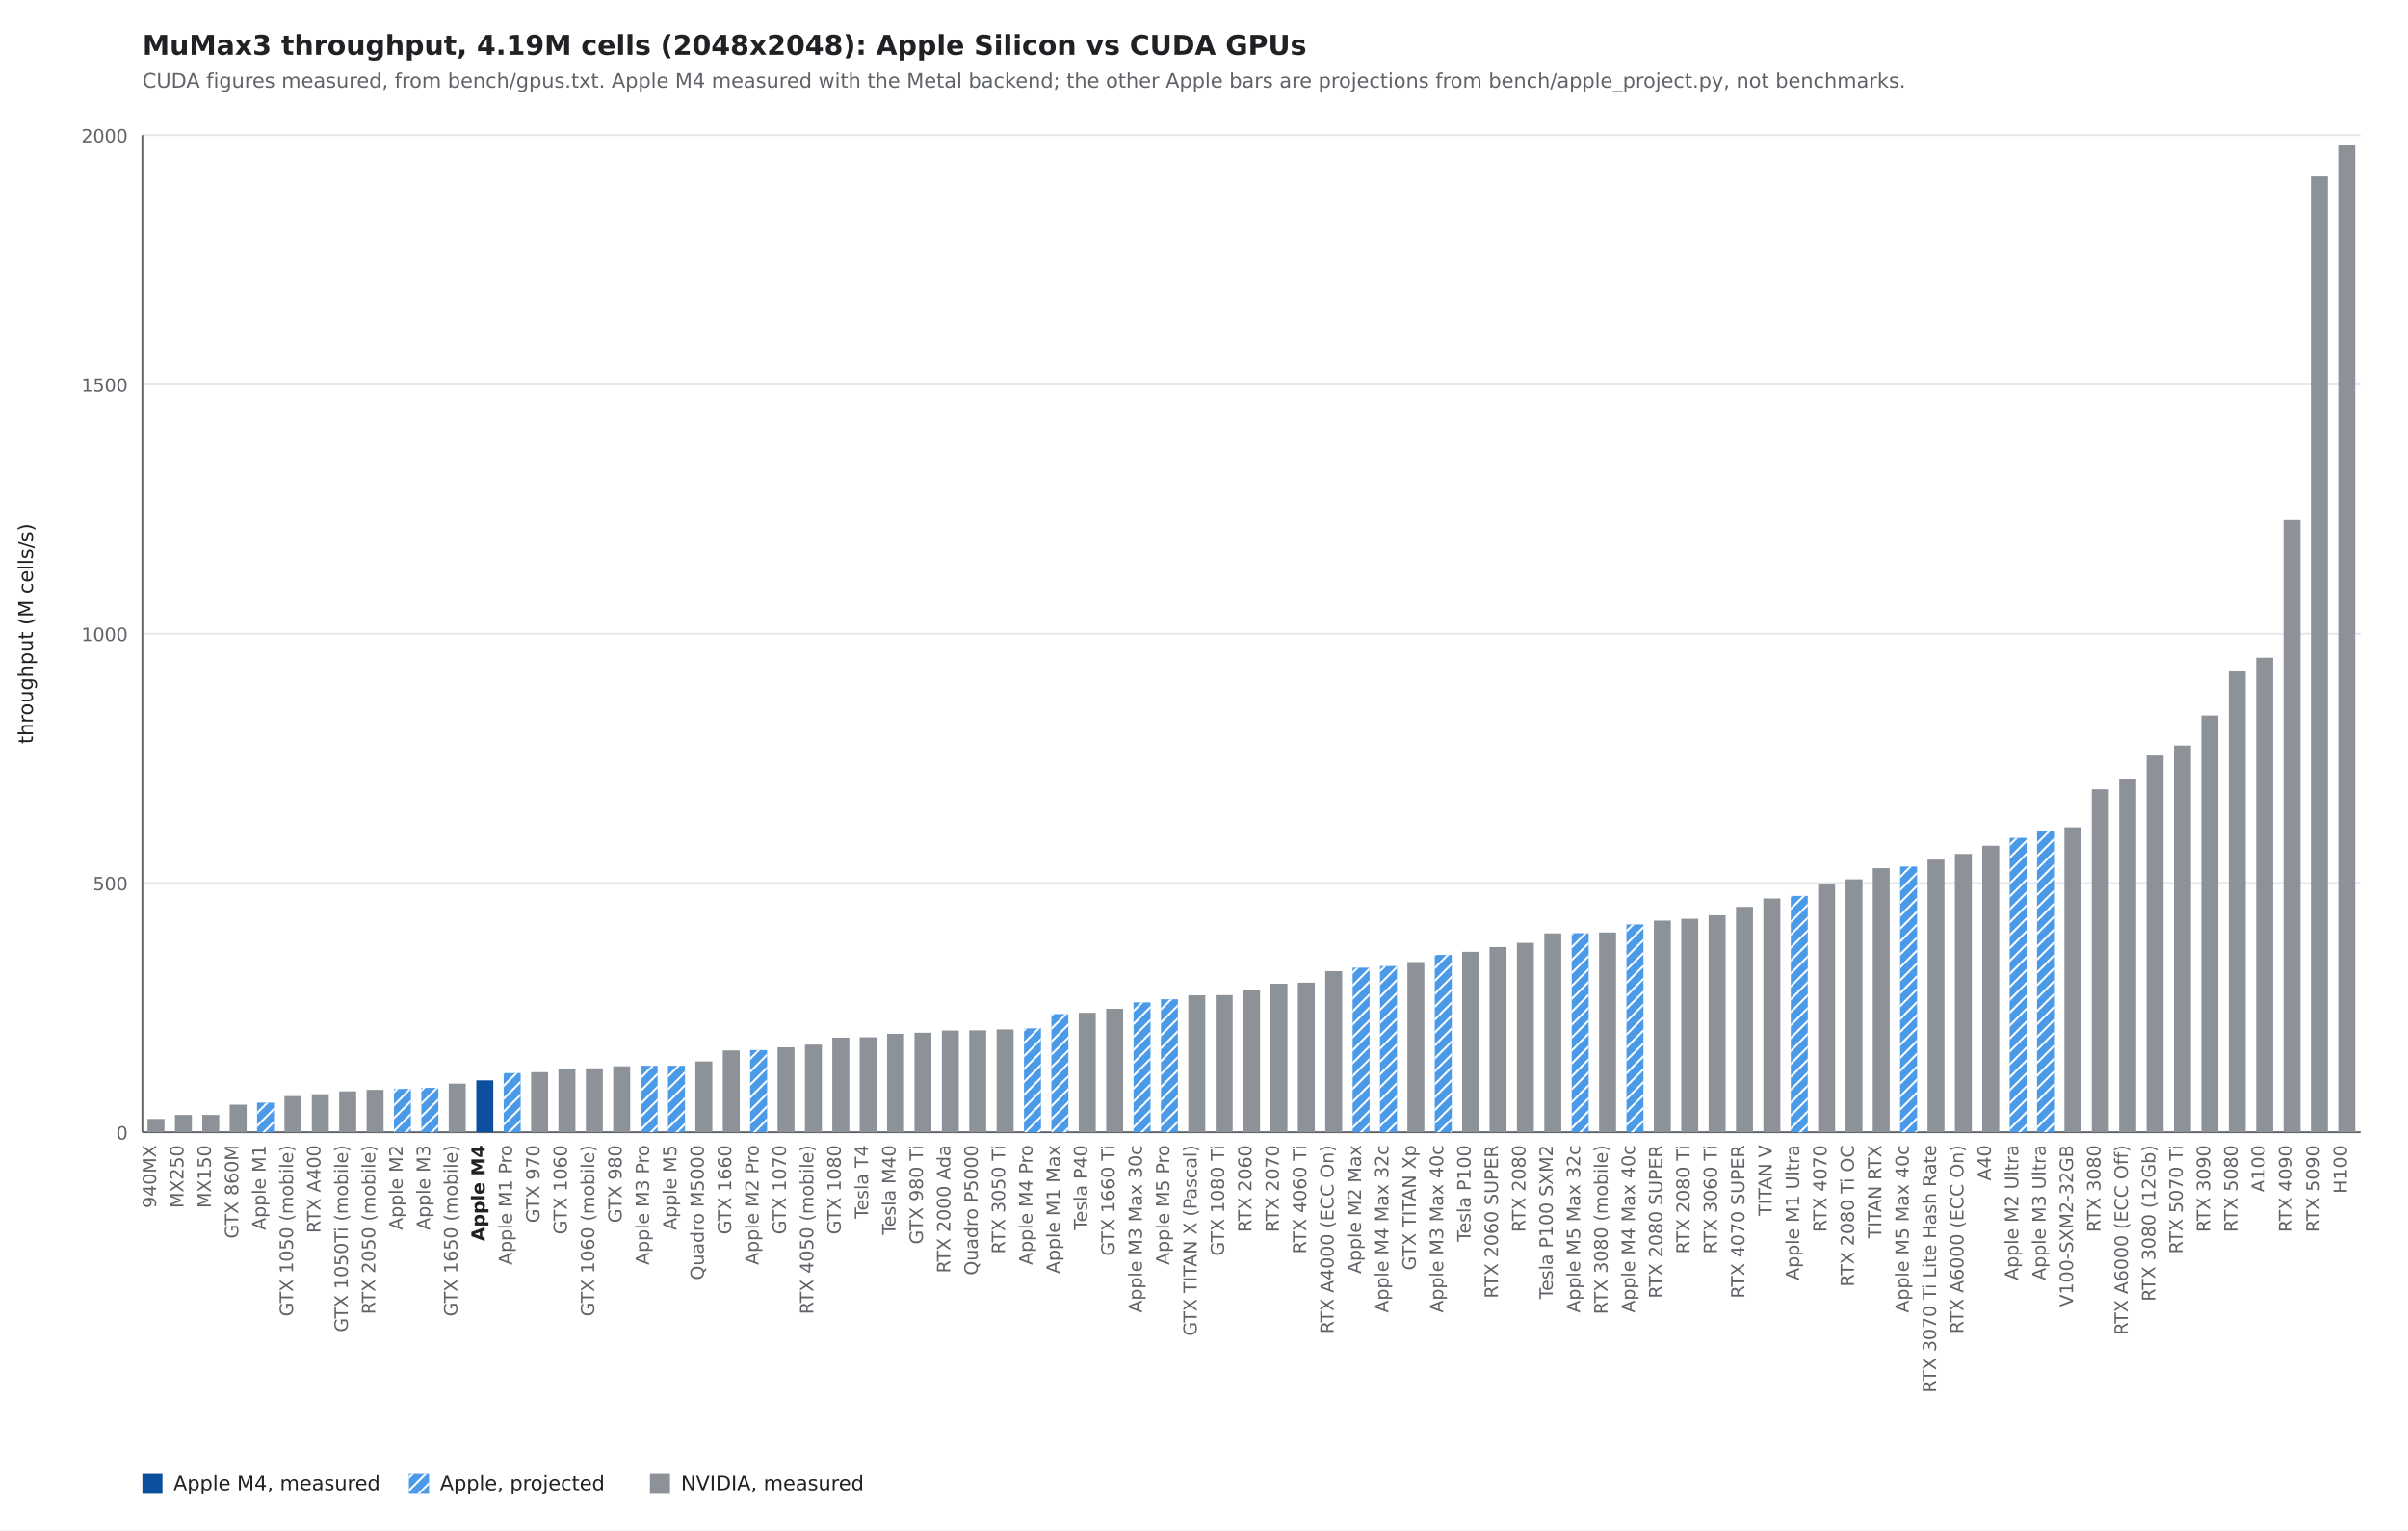
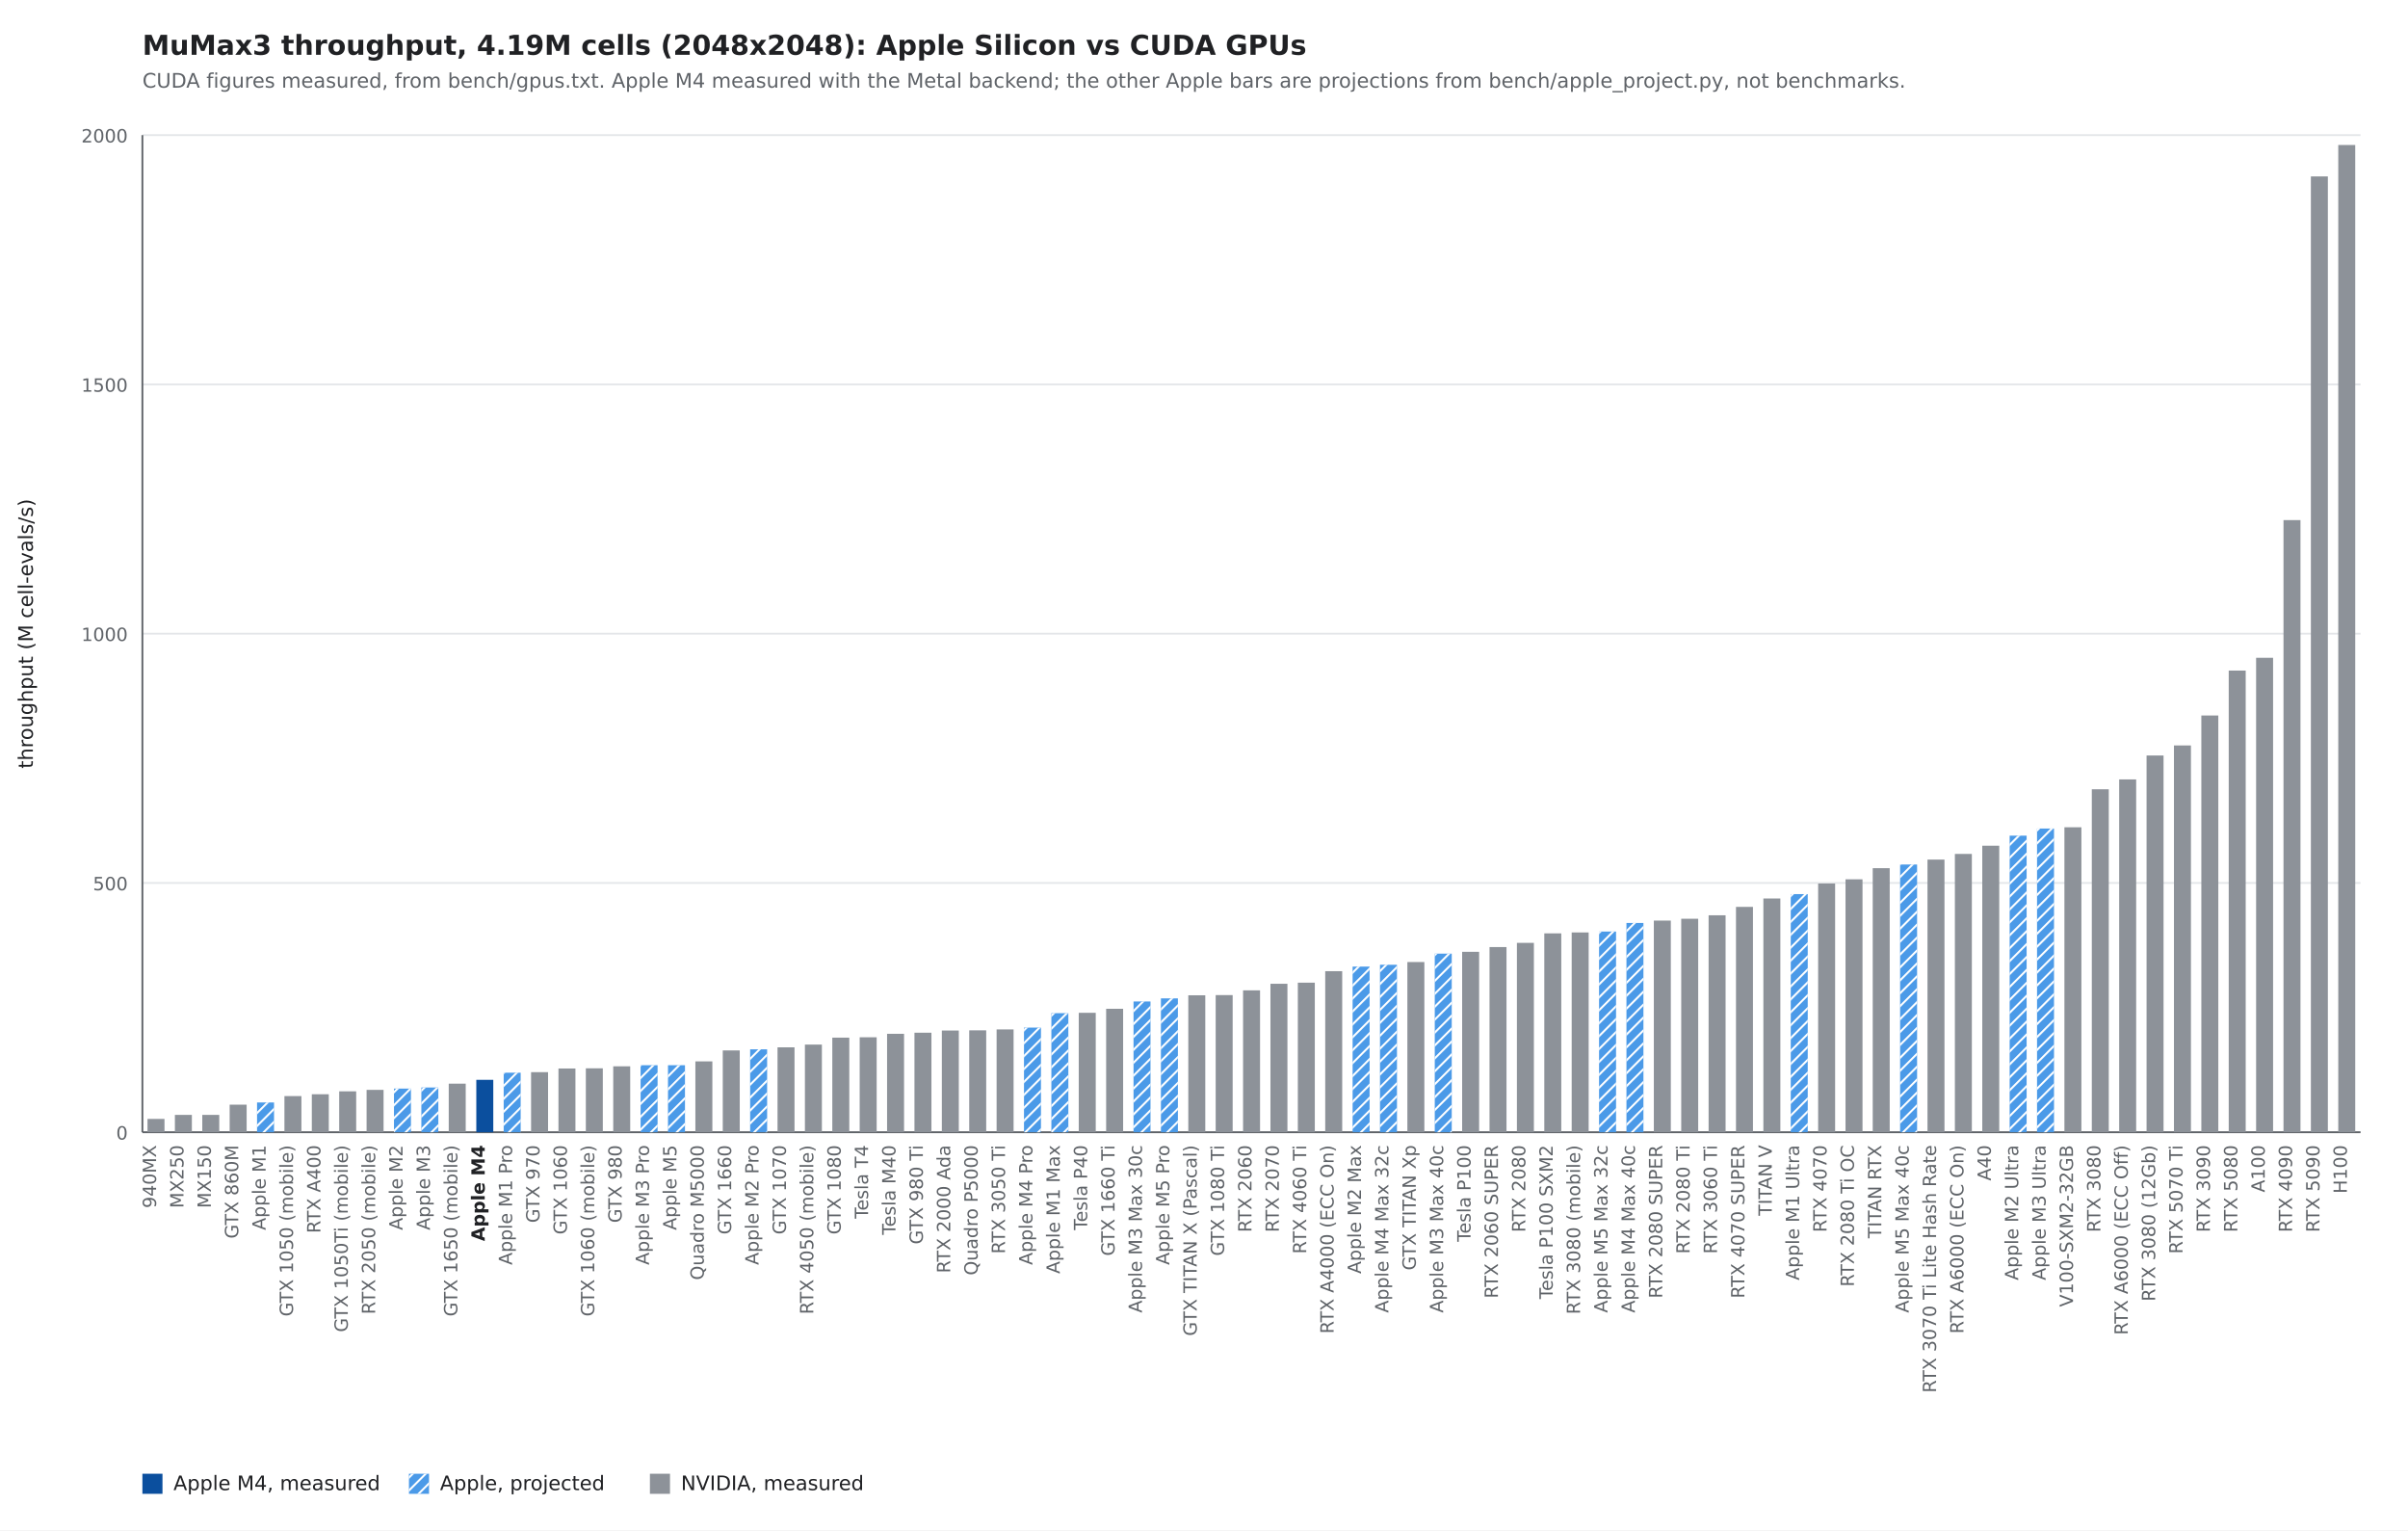
<svg xmlns="http://www.w3.org/2000/svg" width="1319" height="838" viewBox="0 0 1319 838">
  <defs>
    <pattern id="hatch" width="5" height="5" patternTransform="rotate(45)" patternUnits="userSpaceOnUse">
      <line x1="0" y1="0" x2="0" y2="5" stroke="#ffffff" stroke-width="2.1" />
    </pattern>
  </defs>
  <rect width="1319" height="838" fill="#ffffff" />
  <text x="78" y="30" font-family="DejaVu Sans, Helvetica, Arial, sans-serif" font-size="15" font-weight="600" fill="#202124">MuMax3 throughput, 4.19M cells (2048x2048): Apple Silicon vs CUDA GPUs</text>
  <text x="78" y="48" font-family="DejaVu Sans, Helvetica, Arial, sans-serif" font-size="11" fill="#5f6368">CUDA figures measured, from bench/gpus.txt. Apple M4 measured with the Metal backend; the other Apple bars are projections from bench/apple_project.py, not benchmarks.</text>
  <line x1="78" y1="620.0" x2="1293" y2="620.0" stroke="#e4e6e9" stroke-width="1" />
  <text x="70" y="624.0" font-family="DejaVu Sans, Helvetica, Arial, sans-serif" font-size="10" fill="#5f6368" text-anchor="end">0</text>
  <line x1="78" y1="483.5" x2="1293" y2="483.5" stroke="#e4e6e9" stroke-width="1" />
  <text x="70" y="487.5" font-family="DejaVu Sans, Helvetica, Arial, sans-serif" font-size="10" fill="#5f6368" text-anchor="end">500</text>
  <line x1="78" y1="347.0" x2="1293" y2="347.0" stroke="#e4e6e9" stroke-width="1" />
  <text x="70" y="351.0" font-family="DejaVu Sans, Helvetica, Arial, sans-serif" font-size="10" fill="#5f6368" text-anchor="end">1000</text>
  <line x1="78" y1="210.5" x2="1293" y2="210.5" stroke="#e4e6e9" stroke-width="1" />
  <text x="70" y="214.5" font-family="DejaVu Sans, Helvetica, Arial, sans-serif" font-size="10" fill="#5f6368" text-anchor="end">1500</text>
  <line x1="78" y1="74.0" x2="1293" y2="74.0" stroke="#e4e6e9" stroke-width="1" />
  <text x="70" y="78.0" font-family="DejaVu Sans, Helvetica, Arial, sans-serif" font-size="10" fill="#5f6368" text-anchor="end">2000</text>
  <line x1="78" y1="74" x2="78" y2="620" stroke="#5f6368" stroke-width="1" />
  <line x1="78" y1="620" x2="1293" y2="620" stroke="#5f6368" stroke-width="1" />
-   <text x="18" y="347.0" font-family="DejaVu Sans, Helvetica, Arial, sans-serif" font-size="11" fill="#202124" text-anchor="middle" transform="rotate(-90 18 347.0)">throughput (M cells/s)</text>
+   <text x="18" y="347.0" font-family="DejaVu Sans, Helvetica, Arial, sans-serif" font-size="11" fill="#202124" text-anchor="middle" transform="rotate(-90 18 347.0)">throughput (M cell-evals/s)</text>
  <rect x="80.8" y="612.7" width="9.3" height="7.3" fill="#8d9299" />
  <text x="85.5" y="627.0" font-family="DejaVu Sans, Helvetica, Arial, sans-serif" font-size="10" fill="#5f6368" text-anchor="end" transform="rotate(-90 85.5 627.0)">940MX</text>
  <rect x="95.8" y="610.5" width="9.3" height="9.5" fill="#8d9299" />
  <text x="100.5" y="627.0" font-family="DejaVu Sans, Helvetica, Arial, sans-serif" font-size="10" fill="#5f6368" text-anchor="end" transform="rotate(-90 100.5 627.0)">MX250</text>
  <rect x="110.8" y="610.5" width="9.3" height="9.5" fill="#8d9299" />
  <text x="115.5" y="627.0" font-family="DejaVu Sans, Helvetica, Arial, sans-serif" font-size="10" fill="#5f6368" text-anchor="end" transform="rotate(-90 115.5 627.0)">MX150</text>
  <rect x="125.8" y="604.9" width="9.3" height="15.1" fill="#8d9299" />
  <text x="130.5" y="627.0" font-family="DejaVu Sans, Helvetica, Arial, sans-serif" font-size="10" fill="#5f6368" text-anchor="end" transform="rotate(-90 130.5 627.0)">GTX 860M</text>
-   <rect x="140.8" y="603.8" width="9.3" height="16.2" fill="#4b9ae8" />
-   <rect x="140.8" y="603.8" width="9.3" height="16.2" fill="url(#hatch)" />
+   <rect x="140.8" y="603.7" width="9.3" height="16.3" fill="#4b9ae8" />
+   <rect x="140.8" y="603.7" width="9.3" height="16.3" fill="url(#hatch)" />
  <text x="145.5" y="627.0" font-family="DejaVu Sans, Helvetica, Arial, sans-serif" font-size="10" fill="#5f6368" text-anchor="end" transform="rotate(-90 145.5 627.0)">Apple M1</text>
  <rect x="155.8" y="600.2" width="9.3" height="19.8" fill="#8d9299" />
  <text x="160.5" y="627.0" font-family="DejaVu Sans, Helvetica, Arial, sans-serif" font-size="10" fill="#5f6368" text-anchor="end" transform="rotate(-90 160.5 627.0)">GTX 1050 (mobile)</text>
  <rect x="170.8" y="599.2" width="9.3" height="20.8" fill="#8d9299" />
  <text x="175.5" y="627.0" font-family="DejaVu Sans, Helvetica, Arial, sans-serif" font-size="10" fill="#5f6368" text-anchor="end" transform="rotate(-90 175.5 627.0)">RTX A400</text>
  <rect x="185.8" y="597.6" width="9.3" height="22.4" fill="#8d9299" />
  <text x="190.5" y="627.0" font-family="DejaVu Sans, Helvetica, Arial, sans-serif" font-size="10" fill="#5f6368" text-anchor="end" transform="rotate(-90 190.5 627.0)">GTX 1050Ti (mobile)</text>
  <rect x="200.8" y="596.8" width="9.3" height="23.2" fill="#8d9299" />
  <text x="205.5" y="627.0" font-family="DejaVu Sans, Helvetica, Arial, sans-serif" font-size="10" fill="#5f6368" text-anchor="end" transform="rotate(-90 205.5 627.0)">RTX 2050 (mobile)</text>
-   <rect x="215.8" y="596.3" width="9.3" height="23.7" fill="#4b9ae8" />
-   <rect x="215.8" y="596.3" width="9.3" height="23.7" fill="url(#hatch)" />
+   <rect x="215.8" y="596.1" width="9.3" height="23.9" fill="#4b9ae8" />
+   <rect x="215.8" y="596.1" width="9.3" height="23.9" fill="url(#hatch)" />
  <text x="220.5" y="627.0" font-family="DejaVu Sans, Helvetica, Arial, sans-serif" font-size="10" fill="#5f6368" text-anchor="end" transform="rotate(-90 220.5 627.0)">Apple M2</text>
-   <rect x="230.8" y="595.7" width="9.3" height="24.3" fill="#4b9ae8" />
-   <rect x="230.8" y="595.7" width="9.3" height="24.3" fill="url(#hatch)" />
+   <rect x="230.8" y="595.5" width="9.3" height="24.5" fill="#4b9ae8" />
+   <rect x="230.8" y="595.5" width="9.3" height="24.5" fill="url(#hatch)" />
  <text x="235.5" y="627.0" font-family="DejaVu Sans, Helvetica, Arial, sans-serif" font-size="10" fill="#5f6368" text-anchor="end" transform="rotate(-90 235.5 627.0)">Apple M3</text>
  <rect x="245.8" y="593.4" width="9.3" height="26.6" fill="#8d9299" />
  <text x="250.5" y="627.0" font-family="DejaVu Sans, Helvetica, Arial, sans-serif" font-size="10" fill="#5f6368" text-anchor="end" transform="rotate(-90 250.5 627.0)">GTX 1650 (mobile)</text>
-   <rect x="260.9" y="591.6" width="9.3" height="28.4" fill="#0b4f9e" />
+   <rect x="260.9" y="591.3" width="9.3" height="28.7" fill="#0b4f9e" />
  <text x="265.5" y="627.0" font-family="DejaVu Sans, Helvetica, Arial, sans-serif" font-size="10" fill="#202124" font-weight="600" text-anchor="end" transform="rotate(-90 265.5 627.0)">Apple M4</text>
-   <rect x="275.9" y="587.6" width="9.3" height="32.4" fill="#4b9ae8" />
-   <rect x="275.9" y="587.6" width="9.3" height="32.4" fill="url(#hatch)" />
+   <rect x="275.9" y="587.4" width="9.3" height="32.6" fill="#4b9ae8" />
+   <rect x="275.9" y="587.4" width="9.3" height="32.6" fill="url(#hatch)" />
  <text x="280.5" y="627.0" font-family="DejaVu Sans, Helvetica, Arial, sans-serif" font-size="10" fill="#5f6368" text-anchor="end" transform="rotate(-90 280.5 627.0)">Apple M1 Pro</text>
  <rect x="290.9" y="587.1" width="9.3" height="32.9" fill="#8d9299" />
  <text x="295.5" y="627.0" font-family="DejaVu Sans, Helvetica, Arial, sans-serif" font-size="10" fill="#5f6368" text-anchor="end" transform="rotate(-90 295.5 627.0)">GTX 970</text>
  <rect x="305.9" y="585.1" width="9.3" height="34.9" fill="#8d9299" />
  <text x="310.5" y="627.0" font-family="DejaVu Sans, Helvetica, Arial, sans-serif" font-size="10" fill="#5f6368" text-anchor="end" transform="rotate(-90 310.5 627.0)">GTX 1060</text>
  <rect x="320.9" y="585.0" width="9.3" height="35.0" fill="#8d9299" />
  <text x="325.5" y="627.0" font-family="DejaVu Sans, Helvetica, Arial, sans-serif" font-size="10" fill="#5f6368" text-anchor="end" transform="rotate(-90 325.5 627.0)">GTX 1060 (mobile)</text>
  <rect x="335.9" y="583.9" width="9.3" height="36.1" fill="#8d9299" />
  <text x="340.5" y="627.0" font-family="DejaVu Sans, Helvetica, Arial, sans-serif" font-size="10" fill="#5f6368" text-anchor="end" transform="rotate(-90 340.5 627.0)">GTX 980</text>
-   <rect x="350.9" y="583.6" width="9.3" height="36.4" fill="#4b9ae8" />
-   <rect x="350.9" y="583.6" width="9.3" height="36.4" fill="url(#hatch)" />
+   <rect x="350.9" y="583.3" width="9.3" height="36.7" fill="#4b9ae8" />
+   <rect x="350.9" y="583.3" width="9.3" height="36.7" fill="url(#hatch)" />
  <text x="355.5" y="627.0" font-family="DejaVu Sans, Helvetica, Arial, sans-serif" font-size="10" fill="#5f6368" text-anchor="end" transform="rotate(-90 355.5 627.0)">Apple M3 Pro</text>
-   <rect x="365.9" y="583.6" width="9.3" height="36.4" fill="#4b9ae8" />
-   <rect x="365.9" y="583.6" width="9.3" height="36.4" fill="url(#hatch)" />
+   <rect x="365.9" y="583.3" width="9.3" height="36.7" fill="#4b9ae8" />
+   <rect x="365.9" y="583.3" width="9.3" height="36.7" fill="url(#hatch)" />
  <text x="370.5" y="627.0" font-family="DejaVu Sans, Helvetica, Arial, sans-serif" font-size="10" fill="#5f6368" text-anchor="end" transform="rotate(-90 370.5 627.0)">Apple M5</text>
  <rect x="380.9" y="581.2" width="9.3" height="38.8" fill="#8d9299" />
  <text x="385.5" y="627.0" font-family="DejaVu Sans, Helvetica, Arial, sans-serif" font-size="10" fill="#5f6368" text-anchor="end" transform="rotate(-90 385.5 627.0)">Quadro M5000</text>
  <rect x="395.9" y="575.2" width="9.3" height="44.8" fill="#8d9299" />
  <text x="400.5" y="627.0" font-family="DejaVu Sans, Helvetica, Arial, sans-serif" font-size="10" fill="#5f6368" text-anchor="end" transform="rotate(-90 400.5 627.0)">GTX 1660</text>
-   <rect x="410.9" y="575.0" width="9.3" height="45.0" fill="#4b9ae8" />
-   <rect x="410.9" y="575.0" width="9.3" height="45.0" fill="url(#hatch)" />
+   <rect x="410.9" y="574.6" width="9.3" height="45.4" fill="#4b9ae8" />
+   <rect x="410.9" y="574.6" width="9.3" height="45.4" fill="url(#hatch)" />
  <text x="415.5" y="627.0" font-family="DejaVu Sans, Helvetica, Arial, sans-serif" font-size="10" fill="#5f6368" text-anchor="end" transform="rotate(-90 415.5 627.0)">Apple M2 Pro</text>
  <rect x="425.9" y="573.5" width="9.3" height="46.5" fill="#8d9299" />
  <text x="430.5" y="627.0" font-family="DejaVu Sans, Helvetica, Arial, sans-serif" font-size="10" fill="#5f6368" text-anchor="end" transform="rotate(-90 430.5 627.0)">GTX 1070</text>
  <rect x="440.9" y="572.0" width="9.3" height="48.0" fill="#8d9299" />
  <text x="445.5" y="627.0" font-family="DejaVu Sans, Helvetica, Arial, sans-serif" font-size="10" fill="#5f6368" text-anchor="end" transform="rotate(-90 445.5 627.0)">RTX 4050 (mobile)</text>
  <rect x="455.9" y="568.2" width="9.3" height="51.8" fill="#8d9299" />
  <text x="460.5" y="627.0" font-family="DejaVu Sans, Helvetica, Arial, sans-serif" font-size="10" fill="#5f6368" text-anchor="end" transform="rotate(-90 460.5 627.0)">GTX 1080</text>
  <rect x="470.9" y="568.0" width="9.3" height="52.0" fill="#8d9299" />
  <text x="475.5" y="627.0" font-family="DejaVu Sans, Helvetica, Arial, sans-serif" font-size="10" fill="#5f6368" text-anchor="end" transform="rotate(-90 475.5 627.0)">Tesla T4</text>
  <rect x="485.9" y="566.1" width="9.3" height="53.9" fill="#8d9299" />
  <text x="490.5" y="627.0" font-family="DejaVu Sans, Helvetica, Arial, sans-serif" font-size="10" fill="#5f6368" text-anchor="end" transform="rotate(-90 490.5 627.0)">Tesla M40</text>
  <rect x="500.9" y="565.5" width="9.3" height="54.5" fill="#8d9299" />
  <text x="505.5" y="627.0" font-family="DejaVu Sans, Helvetica, Arial, sans-serif" font-size="10" fill="#5f6368" text-anchor="end" transform="rotate(-90 505.5 627.0)">GTX 980 Ti</text>
  <rect x="515.9" y="564.3" width="9.3" height="55.7" fill="#8d9299" />
  <text x="520.5" y="627.0" font-family="DejaVu Sans, Helvetica, Arial, sans-serif" font-size="10" fill="#5f6368" text-anchor="end" transform="rotate(-90 520.5 627.0)">RTX 2000 Ada</text>
  <rect x="530.9" y="564.2" width="9.3" height="55.8" fill="#8d9299" />
  <text x="535.5" y="627.0" font-family="DejaVu Sans, Helvetica, Arial, sans-serif" font-size="10" fill="#5f6368" text-anchor="end" transform="rotate(-90 535.5 627.0)">Quadro P5000</text>
  <rect x="545.9" y="563.7" width="9.3" height="56.3" fill="#8d9299" />
  <text x="550.5" y="627.0" font-family="DejaVu Sans, Helvetica, Arial, sans-serif" font-size="10" fill="#5f6368" text-anchor="end" transform="rotate(-90 550.5 627.0)">RTX 3050 Ti</text>
-   <rect x="560.9" y="563.1" width="9.3" height="56.9" fill="#4b9ae8" />
-   <rect x="560.9" y="563.1" width="9.3" height="56.9" fill="url(#hatch)" />
+   <rect x="560.9" y="562.7" width="9.3" height="57.3" fill="#4b9ae8" />
+   <rect x="560.9" y="562.7" width="9.3" height="57.3" fill="url(#hatch)" />
  <text x="565.5" y="627.0" font-family="DejaVu Sans, Helvetica, Arial, sans-serif" font-size="10" fill="#5f6368" text-anchor="end" transform="rotate(-90 565.5 627.0)">Apple M4 Pro</text>
-   <rect x="575.9" y="555.3" width="9.3" height="64.7" fill="#4b9ae8" />
-   <rect x="575.9" y="555.3" width="9.3" height="64.7" fill="url(#hatch)" />
+   <rect x="575.9" y="554.8" width="9.3" height="65.2" fill="#4b9ae8" />
+   <rect x="575.9" y="554.8" width="9.3" height="65.2" fill="url(#hatch)" />
  <text x="580.5" y="627.0" font-family="DejaVu Sans, Helvetica, Arial, sans-serif" font-size="10" fill="#5f6368" text-anchor="end" transform="rotate(-90 580.5 627.0)">Apple M1 Max</text>
  <rect x="590.9" y="554.6" width="9.3" height="65.4" fill="#8d9299" />
  <text x="595.5" y="627.0" font-family="DejaVu Sans, Helvetica, Arial, sans-serif" font-size="10" fill="#5f6368" text-anchor="end" transform="rotate(-90 595.5 627.0)">Tesla P40</text>
  <rect x="605.9" y="552.4" width="9.3" height="67.6" fill="#8d9299" />
  <text x="610.5" y="627.0" font-family="DejaVu Sans, Helvetica, Arial, sans-serif" font-size="10" fill="#5f6368" text-anchor="end" transform="rotate(-90 610.5 627.0)">GTX 1660 Ti</text>
-   <rect x="620.9" y="548.9" width="9.3" height="71.1" fill="#4b9ae8" />
-   <rect x="620.9" y="548.9" width="9.3" height="71.1" fill="url(#hatch)" />
+   <rect x="620.9" y="548.4" width="9.3" height="71.6" fill="#4b9ae8" />
+   <rect x="620.9" y="548.4" width="9.3" height="71.6" fill="url(#hatch)" />
  <text x="625.5" y="627.0" font-family="DejaVu Sans, Helvetica, Arial, sans-serif" font-size="10" fill="#5f6368" text-anchor="end" transform="rotate(-90 625.5 627.0)">Apple M3 Max 30c</text>
-   <rect x="635.9" y="547.2" width="9.3" height="72.8" fill="#4b9ae8" />
-   <rect x="635.9" y="547.2" width="9.3" height="72.8" fill="url(#hatch)" />
+   <rect x="635.9" y="546.7" width="9.3" height="73.3" fill="#4b9ae8" />
+   <rect x="635.9" y="546.7" width="9.3" height="73.3" fill="url(#hatch)" />
  <text x="640.5" y="627.0" font-family="DejaVu Sans, Helvetica, Arial, sans-serif" font-size="10" fill="#5f6368" text-anchor="end" transform="rotate(-90 640.5 627.0)">Apple M5 Pro</text>
  <rect x="650.9" y="545.0" width="9.3" height="75.0" fill="#8d9299" />
  <text x="655.5" y="627.0" font-family="DejaVu Sans, Helvetica, Arial, sans-serif" font-size="10" fill="#5f6368" text-anchor="end" transform="rotate(-90 655.5 627.0)">GTX TITAN X (Pascal)</text>
  <rect x="665.9" y="544.9" width="9.3" height="75.1" fill="#8d9299" />
  <text x="670.5" y="627.0" font-family="DejaVu Sans, Helvetica, Arial, sans-serif" font-size="10" fill="#5f6368" text-anchor="end" transform="rotate(-90 670.5 627.0)">GTX 1080 Ti</text>
  <rect x="680.9" y="542.3" width="9.3" height="77.7" fill="#8d9299" />
  <text x="685.5" y="627.0" font-family="DejaVu Sans, Helvetica, Arial, sans-serif" font-size="10" fill="#5f6368" text-anchor="end" transform="rotate(-90 685.5 627.0)">RTX 2060</text>
  <rect x="695.9" y="538.7" width="9.3" height="81.3" fill="#8d9299" />
  <text x="700.5" y="627.0" font-family="DejaVu Sans, Helvetica, Arial, sans-serif" font-size="10" fill="#5f6368" text-anchor="end" transform="rotate(-90 700.5 627.0)">RTX 2070</text>
  <rect x="710.9" y="538.1" width="9.3" height="81.9" fill="#8d9299" />
  <text x="715.5" y="627.0" font-family="DejaVu Sans, Helvetica, Arial, sans-serif" font-size="10" fill="#5f6368" text-anchor="end" transform="rotate(-90 715.5 627.0)">RTX 4060 Ti</text>
  <rect x="725.9" y="531.8" width="9.3" height="88.2" fill="#8d9299" />
  <text x="730.5" y="627.0" font-family="DejaVu Sans, Helvetica, Arial, sans-serif" font-size="10" fill="#5f6368" text-anchor="end" transform="rotate(-90 730.5 627.0)">RTX A4000 (ECC On)</text>
-   <rect x="740.9" y="529.9" width="9.3" height="90.1" fill="#4b9ae8" />
-   <rect x="740.9" y="529.9" width="9.3" height="90.1" fill="url(#hatch)" />
+   <rect x="740.9" y="529.3" width="9.3" height="90.7" fill="#4b9ae8" />
+   <rect x="740.9" y="529.3" width="9.3" height="90.7" fill="url(#hatch)" />
  <text x="745.5" y="627.0" font-family="DejaVu Sans, Helvetica, Arial, sans-serif" font-size="10" fill="#5f6368" text-anchor="end" transform="rotate(-90 745.5 627.0)">Apple M2 Max</text>
-   <rect x="755.9" y="529.0" width="9.3" height="91.0" fill="#4b9ae8" />
-   <rect x="755.9" y="529.0" width="9.3" height="91.0" fill="url(#hatch)" />
+   <rect x="755.9" y="528.3" width="9.3" height="91.7" fill="#4b9ae8" />
+   <rect x="755.9" y="528.3" width="9.3" height="91.7" fill="url(#hatch)" />
  <text x="760.5" y="627.0" font-family="DejaVu Sans, Helvetica, Arial, sans-serif" font-size="10" fill="#5f6368" text-anchor="end" transform="rotate(-90 760.5 627.0)">Apple M4 Max 32c</text>
  <rect x="770.9" y="526.8" width="9.3" height="93.2" fill="#8d9299" />
  <text x="775.5" y="627.0" font-family="DejaVu Sans, Helvetica, Arial, sans-serif" font-size="10" fill="#5f6368" text-anchor="end" transform="rotate(-90 775.5 627.0)">GTX TITAN Xp</text>
-   <rect x="785.9" y="522.9" width="9.3" height="97.1" fill="#4b9ae8" />
-   <rect x="785.9" y="522.9" width="9.3" height="97.1" fill="url(#hatch)" />
+   <rect x="785.9" y="522.2" width="9.3" height="97.8" fill="#4b9ae8" />
+   <rect x="785.9" y="522.2" width="9.3" height="97.8" fill="url(#hatch)" />
  <text x="790.5" y="627.0" font-family="DejaVu Sans, Helvetica, Arial, sans-serif" font-size="10" fill="#5f6368" text-anchor="end" transform="rotate(-90 790.5 627.0)">Apple M3 Max 40c</text>
  <rect x="800.9" y="521.2" width="9.3" height="98.8" fill="#8d9299" />
  <text x="805.5" y="627.0" font-family="DejaVu Sans, Helvetica, Arial, sans-serif" font-size="10" fill="#5f6368" text-anchor="end" transform="rotate(-90 805.5 627.0)">Tesla P100</text>
  <rect x="815.9" y="518.6" width="9.3" height="101.4" fill="#8d9299" />
  <text x="820.5" y="627.0" font-family="DejaVu Sans, Helvetica, Arial, sans-serif" font-size="10" fill="#5f6368" text-anchor="end" transform="rotate(-90 820.5 627.0)">RTX 2060 SUPER</text>
  <rect x="830.9" y="516.3" width="9.3" height="103.7" fill="#8d9299" />
  <text x="835.5" y="627.0" font-family="DejaVu Sans, Helvetica, Arial, sans-serif" font-size="10" fill="#5f6368" text-anchor="end" transform="rotate(-90 835.5 627.0)">RTX 2080</text>
  <rect x="845.9" y="511.1" width="9.3" height="108.9" fill="#8d9299" />
  <text x="850.5" y="627.0" font-family="DejaVu Sans, Helvetica, Arial, sans-serif" font-size="10" fill="#5f6368" text-anchor="end" transform="rotate(-90 850.5 627.0)">Tesla P100 SXM2</text>
-   <rect x="860.9" y="511.0" width="9.3" height="109.0" fill="#4b9ae8" />
-   <rect x="860.9" y="511.0" width="9.3" height="109.0" fill="url(#hatch)" />
-   <text x="865.5" y="627.0" font-family="DejaVu Sans, Helvetica, Arial, sans-serif" font-size="10" fill="#5f6368" text-anchor="end" transform="rotate(-90 865.5 627.0)">Apple M5 Max 32c</text>
-   <rect x="875.9" y="510.6" width="9.3" height="109.4" fill="#8d9299" />
-   <text x="880.5" y="627.0" font-family="DejaVu Sans, Helvetica, Arial, sans-serif" font-size="10" fill="#5f6368" text-anchor="end" transform="rotate(-90 880.5 627.0)">RTX 3080 (mobile)</text>
-   <rect x="890.9" y="506.2" width="9.3" height="113.8" fill="#4b9ae8" />
-   <rect x="890.9" y="506.2" width="9.3" height="113.8" fill="url(#hatch)" />
+   <rect x="860.9" y="510.6" width="9.3" height="109.4" fill="#8d9299" />
+   <text x="865.5" y="627.0" font-family="DejaVu Sans, Helvetica, Arial, sans-serif" font-size="10" fill="#5f6368" text-anchor="end" transform="rotate(-90 865.5 627.0)">RTX 3080 (mobile)</text>
+   <rect x="875.9" y="510.1" width="9.3" height="109.9" fill="#4b9ae8" />
+   <rect x="875.9" y="510.1" width="9.3" height="109.9" fill="url(#hatch)" />
+   <text x="880.5" y="627.0" font-family="DejaVu Sans, Helvetica, Arial, sans-serif" font-size="10" fill="#5f6368" text-anchor="end" transform="rotate(-90 880.5 627.0)">Apple M5 Max 32c</text>
+   <rect x="890.9" y="505.4" width="9.3" height="114.6" fill="#4b9ae8" />
+   <rect x="890.9" y="505.4" width="9.3" height="114.6" fill="url(#hatch)" />
  <text x="895.5" y="627.0" font-family="DejaVu Sans, Helvetica, Arial, sans-serif" font-size="10" fill="#5f6368" text-anchor="end" transform="rotate(-90 895.5 627.0)">Apple M4 Max 40c</text>
  <rect x="905.9" y="504.1" width="9.3" height="115.9" fill="#8d9299" />
  <text x="910.5" y="627.0" font-family="DejaVu Sans, Helvetica, Arial, sans-serif" font-size="10" fill="#5f6368" text-anchor="end" transform="rotate(-90 910.5 627.0)">RTX 2080 SUPER</text>
  <rect x="920.9" y="503.1" width="9.3" height="116.9" fill="#8d9299" />
  <text x="925.5" y="627.0" font-family="DejaVu Sans, Helvetica, Arial, sans-serif" font-size="10" fill="#5f6368" text-anchor="end" transform="rotate(-90 925.5 627.0)">RTX 2080 Ti</text>
  <rect x="935.9" y="501.2" width="9.3" height="118.8" fill="#8d9299" />
  <text x="940.5" y="627.0" font-family="DejaVu Sans, Helvetica, Arial, sans-serif" font-size="10" fill="#5f6368" text-anchor="end" transform="rotate(-90 940.5 627.0)">RTX 3060 Ti</text>
  <rect x="950.9" y="496.6" width="9.3" height="123.4" fill="#8d9299" />
  <text x="955.5" y="627.0" font-family="DejaVu Sans, Helvetica, Arial, sans-serif" font-size="10" fill="#5f6368" text-anchor="end" transform="rotate(-90 955.5 627.0)">RTX 4070 SUPER</text>
  <rect x="965.9" y="492.0" width="9.3" height="128.0" fill="#8d9299" />
  <text x="970.5" y="627.0" font-family="DejaVu Sans, Helvetica, Arial, sans-serif" font-size="10" fill="#5f6368" text-anchor="end" transform="rotate(-90 970.5 627.0)">TITAN V</text>
-   <rect x="980.9" y="490.6" width="9.3" height="129.4" fill="#4b9ae8" />
-   <rect x="980.9" y="490.6" width="9.3" height="129.4" fill="url(#hatch)" />
+   <rect x="980.9" y="489.6" width="9.3" height="130.4" fill="#4b9ae8" />
+   <rect x="980.9" y="489.6" width="9.3" height="130.4" fill="url(#hatch)" />
  <text x="985.5" y="627.0" font-family="DejaVu Sans, Helvetica, Arial, sans-serif" font-size="10" fill="#5f6368" text-anchor="end" transform="rotate(-90 985.5 627.0)">Apple M1 Ultra</text>
  <rect x="995.9" y="483.8" width="9.3" height="136.2" fill="#8d9299" />
  <text x="1000.5" y="627.0" font-family="DejaVu Sans, Helvetica, Arial, sans-serif" font-size="10" fill="#5f6368" text-anchor="end" transform="rotate(-90 1000.5 627.0)">RTX 4070</text>
  <rect x="1010.9" y="481.5" width="9.3" height="138.5" fill="#8d9299" />
  <text x="1015.5" y="627.0" font-family="DejaVu Sans, Helvetica, Arial, sans-serif" font-size="10" fill="#5f6368" text-anchor="end" transform="rotate(-90 1015.5 627.0)">RTX 2080 Ti OC</text>
  <rect x="1025.8" y="475.4" width="9.3" height="144.6" fill="#8d9299" />
  <text x="1030.5" y="627.0" font-family="DejaVu Sans, Helvetica, Arial, sans-serif" font-size="10" fill="#5f6368" text-anchor="end" transform="rotate(-90 1030.5 627.0)">TITAN RTX</text>
-   <rect x="1040.8" y="474.5" width="9.3" height="145.5" fill="#4b9ae8" />
-   <rect x="1040.8" y="474.5" width="9.3" height="145.5" fill="url(#hatch)" />
+   <rect x="1040.8" y="473.4" width="9.3" height="146.6" fill="#4b9ae8" />
+   <rect x="1040.8" y="473.4" width="9.3" height="146.6" fill="url(#hatch)" />
  <text x="1045.5" y="627.0" font-family="DejaVu Sans, Helvetica, Arial, sans-serif" font-size="10" fill="#5f6368" text-anchor="end" transform="rotate(-90 1045.5 627.0)">Apple M5 Max 40c</text>
  <rect x="1055.8" y="470.7" width="9.3" height="149.3" fill="#8d9299" />
  <text x="1060.5" y="627.0" font-family="DejaVu Sans, Helvetica, Arial, sans-serif" font-size="10" fill="#5f6368" text-anchor="end" transform="rotate(-90 1060.5 627.0)">RTX 3070 Ti Lite Hash Rate</text>
  <rect x="1070.8" y="467.6" width="9.3" height="152.4" fill="#8d9299" />
  <text x="1075.5" y="627.0" font-family="DejaVu Sans, Helvetica, Arial, sans-serif" font-size="10" fill="#5f6368" text-anchor="end" transform="rotate(-90 1075.5 627.0)">RTX A6000 (ECC On)</text>
  <rect x="1085.8" y="463.1" width="9.3" height="156.9" fill="#8d9299" />
  <text x="1090.5" y="627.0" font-family="DejaVu Sans, Helvetica, Arial, sans-serif" font-size="10" fill="#5f6368" text-anchor="end" transform="rotate(-90 1090.5 627.0)">A40</text>
-   <rect x="1100.8" y="458.8" width="9.3" height="161.2" fill="#4b9ae8" />
-   <rect x="1100.8" y="458.8" width="9.3" height="161.2" fill="url(#hatch)" />
+   <rect x="1100.8" y="457.6" width="9.3" height="162.4" fill="#4b9ae8" />
+   <rect x="1100.8" y="457.6" width="9.3" height="162.4" fill="url(#hatch)" />
  <text x="1105.5" y="627.0" font-family="DejaVu Sans, Helvetica, Arial, sans-serif" font-size="10" fill="#5f6368" text-anchor="end" transform="rotate(-90 1105.5 627.0)">Apple M2 Ultra</text>
-   <rect x="1115.8" y="454.9" width="9.3" height="165.1" fill="#4b9ae8" />
-   <rect x="1115.8" y="454.9" width="9.3" height="165.1" fill="url(#hatch)" />
+   <rect x="1115.8" y="453.7" width="9.3" height="166.3" fill="#4b9ae8" />
+   <rect x="1115.8" y="453.7" width="9.3" height="166.3" fill="url(#hatch)" />
  <text x="1120.5" y="627.0" font-family="DejaVu Sans, Helvetica, Arial, sans-serif" font-size="10" fill="#5f6368" text-anchor="end" transform="rotate(-90 1120.5 627.0)">Apple M3 Ultra</text>
  <rect x="1130.8" y="453.0" width="9.3" height="167.0" fill="#8d9299" />
  <text x="1135.5" y="627.0" font-family="DejaVu Sans, Helvetica, Arial, sans-serif" font-size="10" fill="#5f6368" text-anchor="end" transform="rotate(-90 1135.5 627.0)">V100-SXM2-32GB</text>
  <rect x="1145.8" y="432.2" width="9.3" height="187.8" fill="#8d9299" />
  <text x="1150.5" y="627.0" font-family="DejaVu Sans, Helvetica, Arial, sans-serif" font-size="10" fill="#5f6368" text-anchor="end" transform="rotate(-90 1150.5 627.0)">RTX 3080</text>
  <rect x="1160.8" y="426.8" width="9.3" height="193.2" fill="#8d9299" />
  <text x="1165.5" y="627.0" font-family="DejaVu Sans, Helvetica, Arial, sans-serif" font-size="10" fill="#5f6368" text-anchor="end" transform="rotate(-90 1165.5 627.0)">RTX A6000 (ECC Off)</text>
  <rect x="1175.8" y="413.7" width="9.3" height="206.3" fill="#8d9299" />
  <text x="1180.5" y="627.0" font-family="DejaVu Sans, Helvetica, Arial, sans-serif" font-size="10" fill="#5f6368" text-anchor="end" transform="rotate(-90 1180.5 627.0)">RTX 3080 (12Gb)</text>
  <rect x="1190.8" y="408.2" width="9.3" height="211.8" fill="#8d9299" />
  <text x="1195.5" y="627.0" font-family="DejaVu Sans, Helvetica, Arial, sans-serif" font-size="10" fill="#5f6368" text-anchor="end" transform="rotate(-90 1195.5 627.0)">RTX 5070 Ti</text>
  <rect x="1205.8" y="391.8" width="9.3" height="228.2" fill="#8d9299" />
  <text x="1210.5" y="627.0" font-family="DejaVu Sans, Helvetica, Arial, sans-serif" font-size="10" fill="#5f6368" text-anchor="end" transform="rotate(-90 1210.5 627.0)">RTX 3090</text>
  <rect x="1220.8" y="367.2" width="9.3" height="252.8" fill="#8d9299" />
  <text x="1225.5" y="627.0" font-family="DejaVu Sans, Helvetica, Arial, sans-serif" font-size="10" fill="#5f6368" text-anchor="end" transform="rotate(-90 1225.5 627.0)">RTX 5080</text>
  <rect x="1235.8" y="360.2" width="9.3" height="259.8" fill="#8d9299" />
  <text x="1240.5" y="627.0" font-family="DejaVu Sans, Helvetica, Arial, sans-serif" font-size="10" fill="#5f6368" text-anchor="end" transform="rotate(-90 1240.5 627.0)">A100</text>
  <rect x="1250.8" y="284.8" width="9.3" height="335.2" fill="#8d9299" />
  <text x="1255.5" y="627.0" font-family="DejaVu Sans, Helvetica, Arial, sans-serif" font-size="10" fill="#5f6368" text-anchor="end" transform="rotate(-90 1255.5 627.0)">RTX 4090</text>
  <rect x="1265.8" y="96.6" width="9.3" height="523.4" fill="#8d9299" />
  <text x="1270.5" y="627.0" font-family="DejaVu Sans, Helvetica, Arial, sans-serif" font-size="10" fill="#5f6368" text-anchor="end" transform="rotate(-90 1270.5 627.0)">RTX 5090</text>
  <rect x="1280.8" y="79.4" width="9.3" height="540.6" fill="#8d9299" />
  <text x="1285.5" y="627.0" font-family="DejaVu Sans, Helvetica, Arial, sans-serif" font-size="10" fill="#5f6368" text-anchor="end" transform="rotate(-90 1285.5 627.0)">H100</text>
  <rect x="78" y="807" width="11" height="11" fill="#0b4f9e" />
  <text x="95" y="816" font-family="DejaVu Sans, Helvetica, Arial, sans-serif" font-size="11" fill="#202124">Apple M4, measured</text>
  <rect x="224.0" y="807" width="11" height="11" fill="#4b9ae8" />
  <rect x="224.0" y="807" width="11" height="11" fill="url(#hatch)" />
  <text x="241.0" y="816" font-family="DejaVu Sans, Helvetica, Arial, sans-serif" font-size="11" fill="#202124">Apple, projected</text>
  <rect x="356.0" y="807" width="11" height="11" fill="#8d9299" />
  <text x="373.0" y="816" font-family="DejaVu Sans, Helvetica, Arial, sans-serif" font-size="11" fill="#202124">NVIDIA, measured</text>
</svg>
